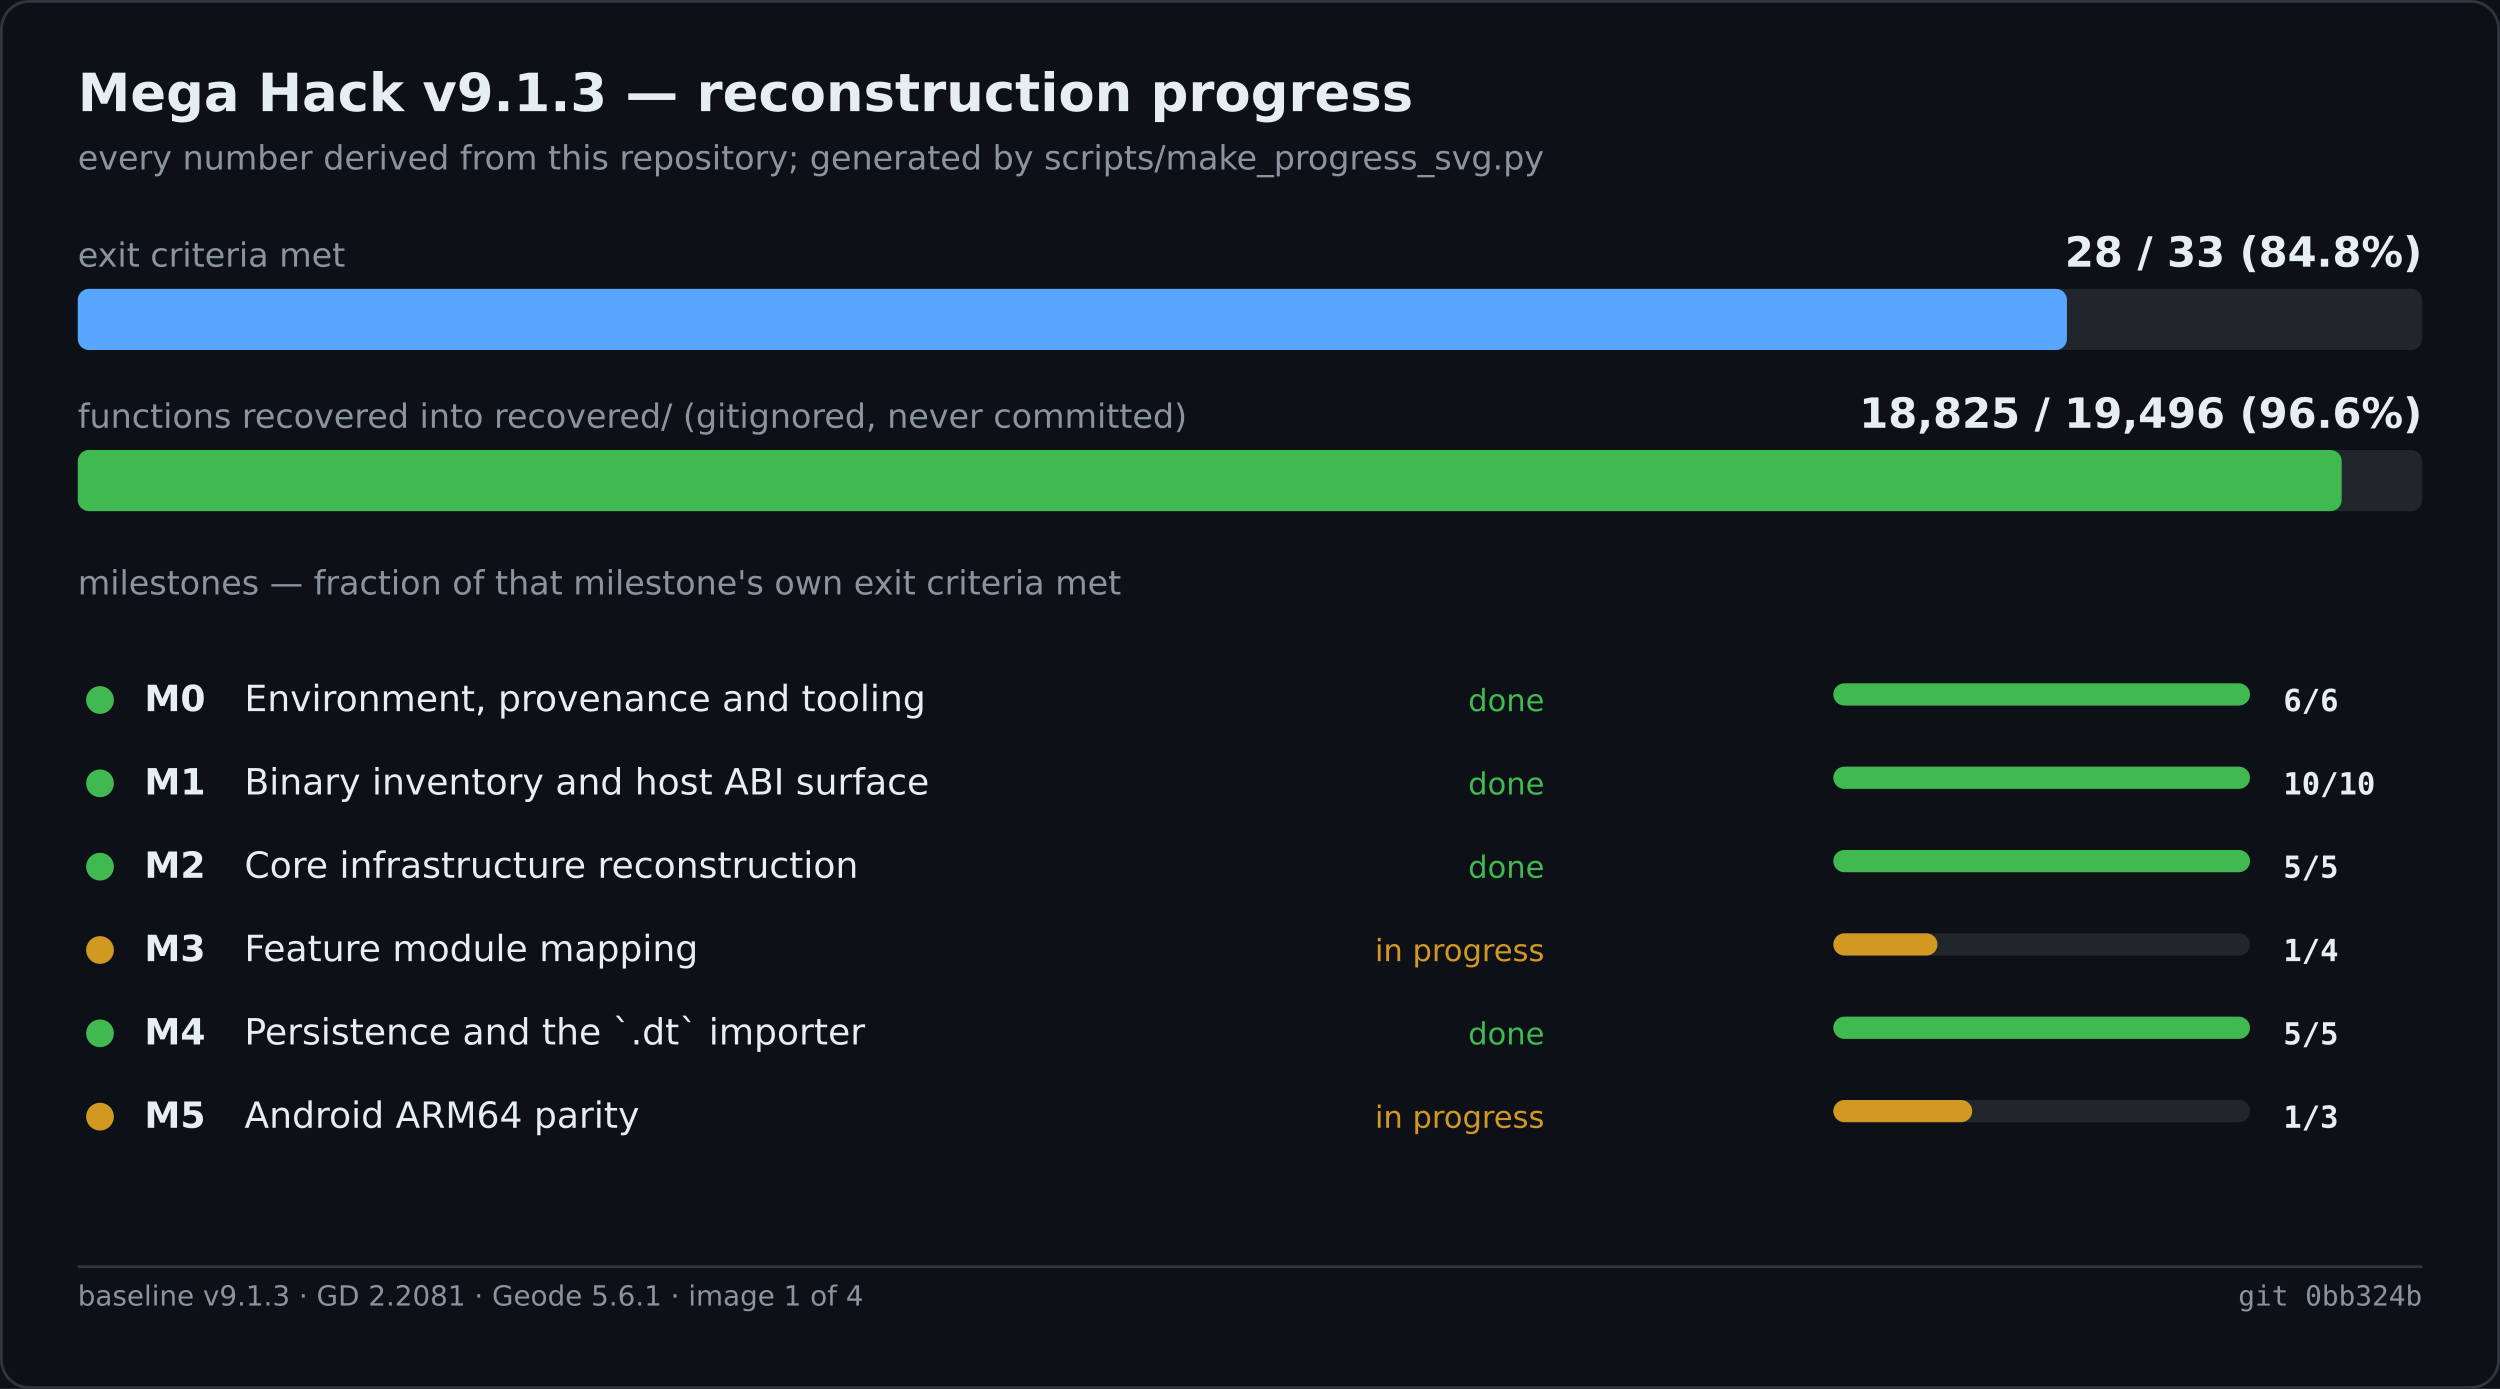
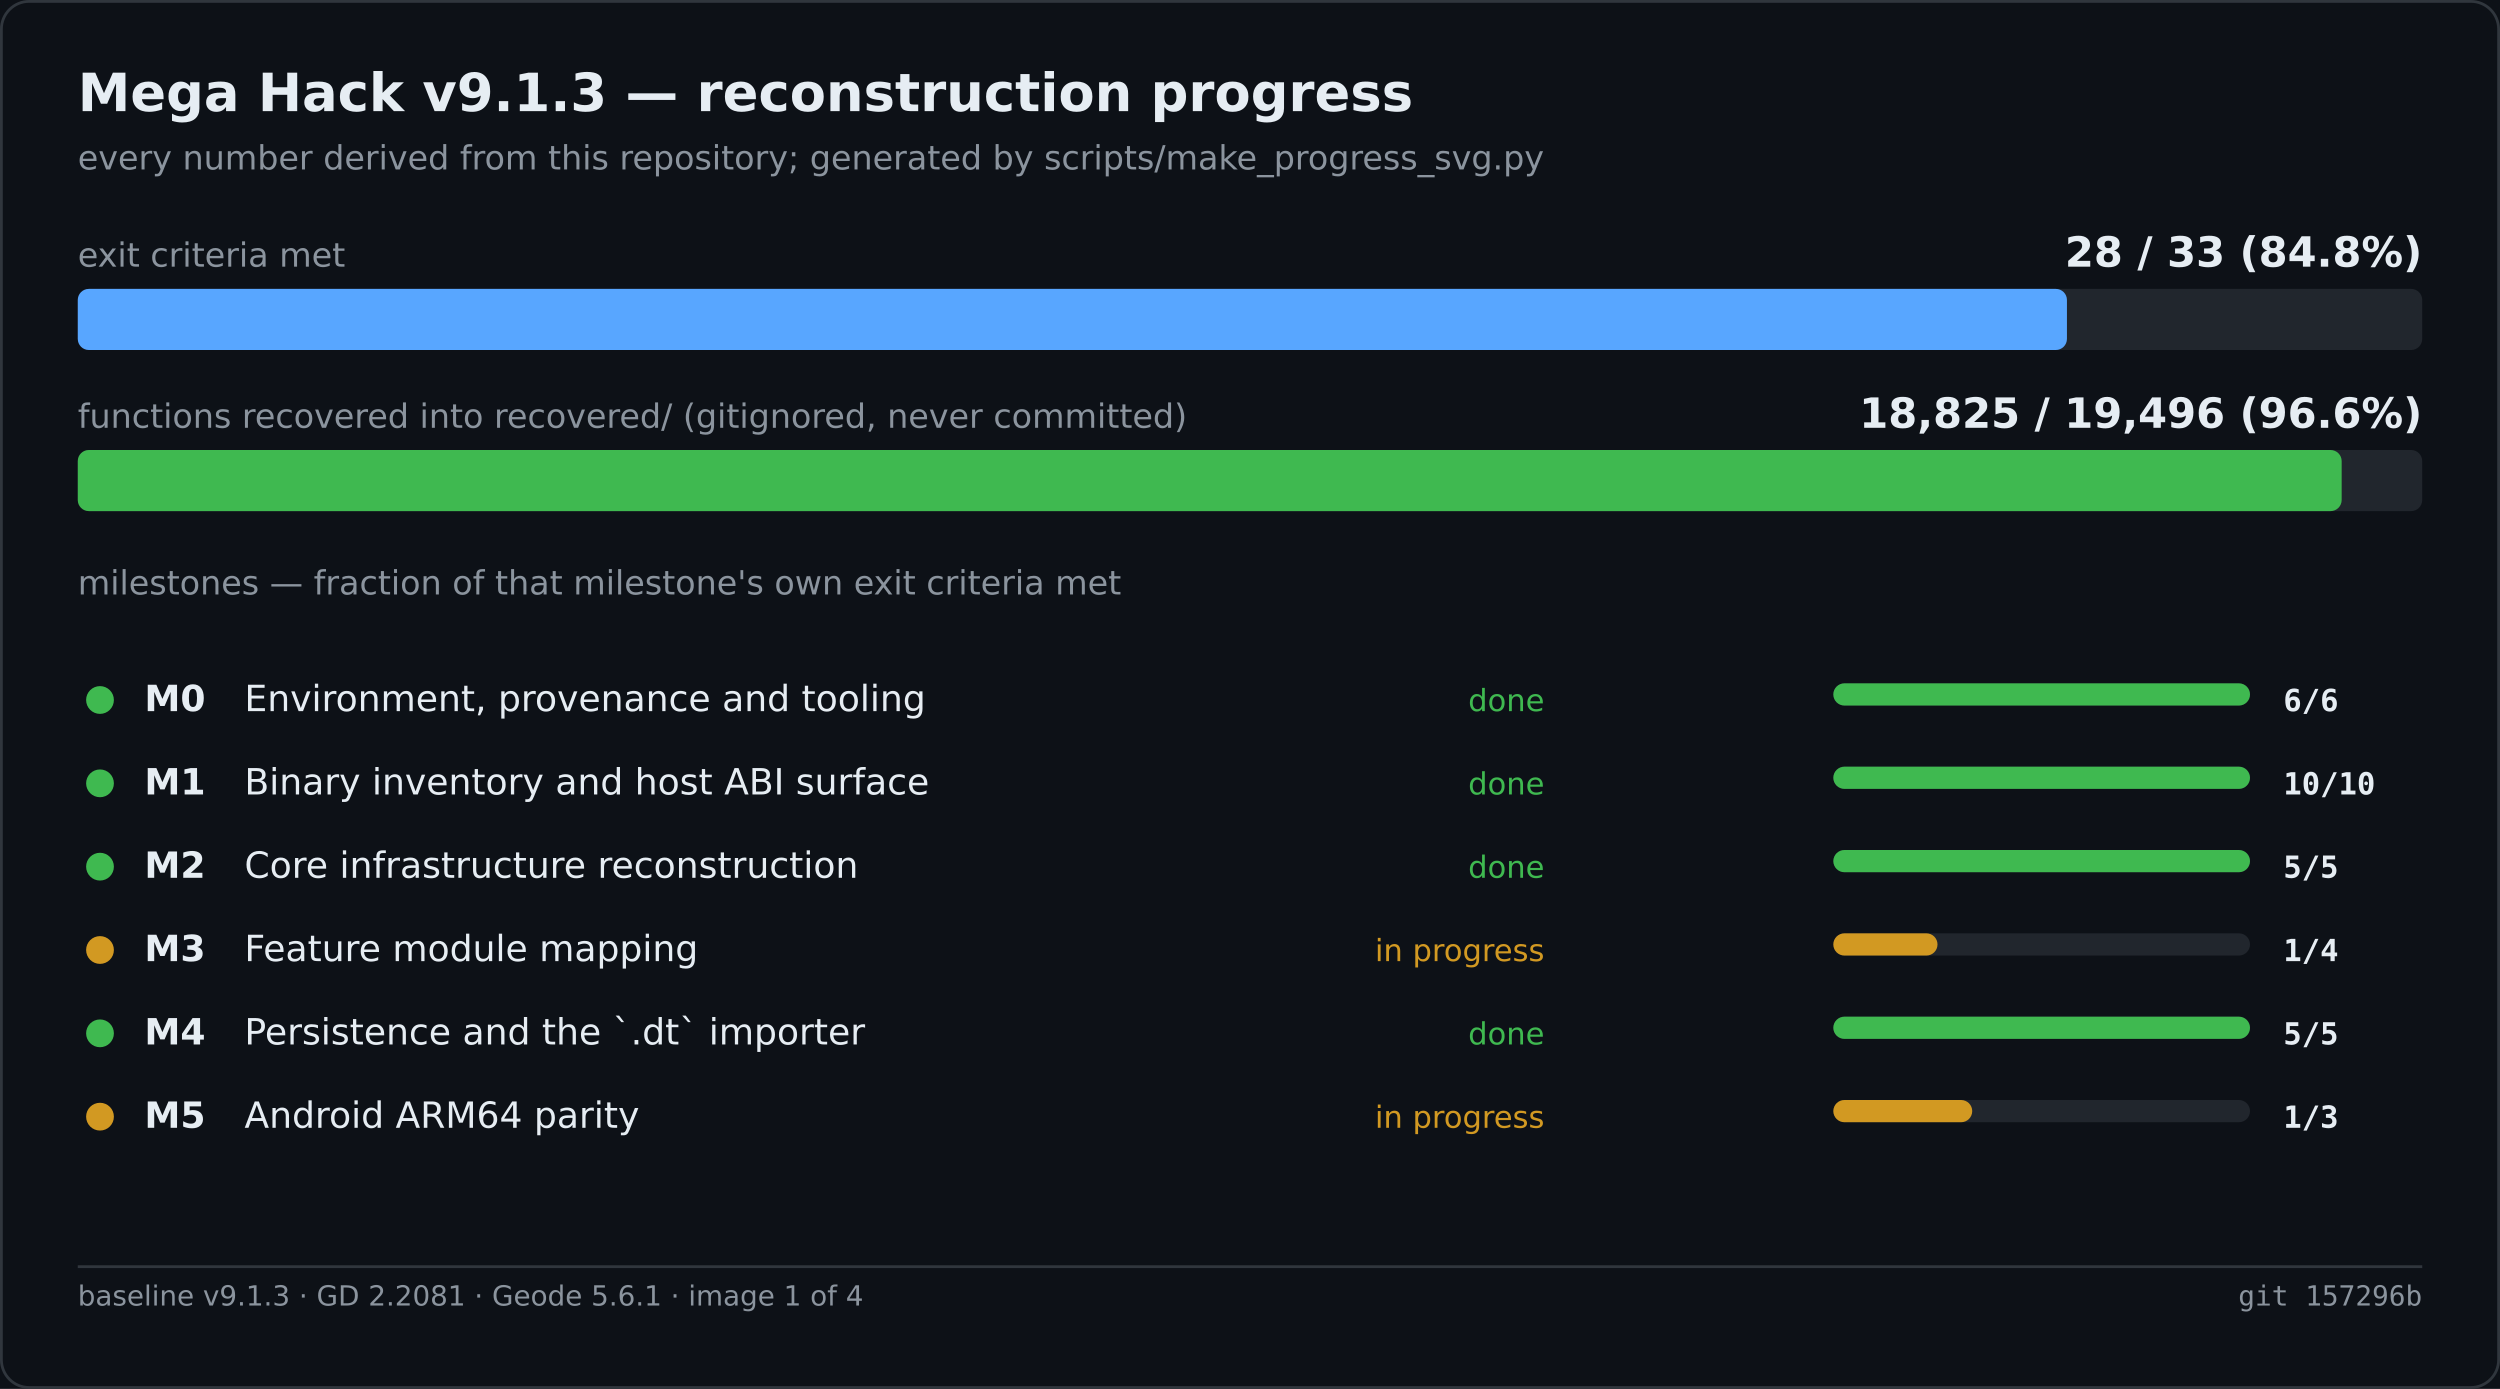
<svg xmlns="http://www.w3.org/2000/svg" width="900" height="500" viewBox="0 0 900 500" role="img" aria-label="Mega Hack v9.1.3 — reconstruction progress">
  <rect width="900" height="500" fill="#0d1117" />
  <rect x="0.5" y="0.5" width="899" height="499" fill="none" stroke="#30363d" rx="10" />
  <text x="28" y="40" font-family="Segoe UI,DejaVu Sans,Helvetica,sans-serif" font-size="19" font-weight="600" fill="#e6edf3">Mega Hack v9.1.3 — reconstruction progress</text>
  <text x="28" y="61" font-family="Segoe UI,DejaVu Sans,Helvetica,sans-serif" font-size="12" fill="#8b949e">every number derived from this repository; generated by scripts/make_progress_svg.py</text>
  <text x="28.0" y="96.0" font-family="Segoe UI,DejaVu Sans,Helvetica,sans-serif" font-size="12" fill="#8b949e">exit criteria met</text>
  <text x="872.0" y="96.0" font-family="Segoe UI,DejaVu Sans,Helvetica,sans-serif" font-size="15" fill="#e6edf3" font-weight="600" text-anchor="end">28 / 33   (84.8%)</text>
  <rect x="28.0" y="104.0" width="844.0" height="22.0" fill="#21262d" rx="4" />
  <rect x="28.0" y="104.0" width="716.1" height="22.0" fill="#58a6ff" rx="4" />
  <text x="28.0" y="154.0" font-family="Segoe UI,DejaVu Sans,Helvetica,sans-serif" font-size="12" fill="#8b949e">functions recovered into recovered/ (gitignored, never committed)</text>
  <text x="872.0" y="154.0" font-family="Segoe UI,DejaVu Sans,Helvetica,sans-serif" font-size="15" fill="#e6edf3" font-weight="600" text-anchor="end">18,825 / 19,496   (96.6%)</text>
  <rect x="28.0" y="162.0" width="844.0" height="22.0" fill="#21262d" rx="4" />
  <rect x="28.0" y="162.0" width="815.0" height="22.0" fill="#3fb950" rx="4" />
  <text x="28.0" y="214.0" font-family="Segoe UI,DejaVu Sans,Helvetica,sans-serif" font-size="12" fill="#8b949e">milestones — fraction of that milestone's own exit criteria met</text>
  <circle cx="36.0" cy="252.0" r="5" fill="#3fb950" />
  <text x="52.0" y="256.0" font-family="Segoe UI,DejaVu Sans,Helvetica,sans-serif" font-size="13" fill="#e6edf3" font-weight="600">M0</text>
  <text x="88.0" y="256.0" font-family="Segoe UI,DejaVu Sans,Helvetica,sans-serif" font-size="13" fill="#e6edf3">Environment, provenance and tooling</text>
  <text x="556.0" y="256.0" font-family="Segoe UI,DejaVu Sans,Helvetica,sans-serif" font-size="11" fill="#3fb950" text-anchor="end">done</text>
  <rect x="660.0" y="246.0" width="150.0" height="8.0" fill="#21262d" rx="4" />
  <rect x="660.0" y="246.0" width="150.0" height="8.0" fill="#3fb950" rx="4" />
  <text x="822.0" y="256.0" font-family="Cascadia Mono,Consolas,DejaVu Sans Mono,monospace" font-size="11" fill="#e6edf3" font-weight="600">6/6</text>
  <circle cx="36.0" cy="282.0" r="5" fill="#3fb950" />
  <text x="52.0" y="286.0" font-family="Segoe UI,DejaVu Sans,Helvetica,sans-serif" font-size="13" fill="#e6edf3" font-weight="600">M1</text>
  <text x="88.0" y="286.0" font-family="Segoe UI,DejaVu Sans,Helvetica,sans-serif" font-size="13" fill="#e6edf3">Binary inventory and host ABI surface</text>
  <text x="556.0" y="286.0" font-family="Segoe UI,DejaVu Sans,Helvetica,sans-serif" font-size="11" fill="#3fb950" text-anchor="end">done</text>
  <rect x="660.0" y="276.0" width="150.0" height="8.0" fill="#21262d" rx="4" />
  <rect x="660.0" y="276.0" width="150.0" height="8.0" fill="#3fb950" rx="4" />
  <text x="822.0" y="286.0" font-family="Cascadia Mono,Consolas,DejaVu Sans Mono,monospace" font-size="11" fill="#e6edf3" font-weight="600">10/10</text>
  <circle cx="36.0" cy="312.0" r="5" fill="#3fb950" />
  <text x="52.0" y="316.0" font-family="Segoe UI,DejaVu Sans,Helvetica,sans-serif" font-size="13" fill="#e6edf3" font-weight="600">M2</text>
  <text x="88.0" y="316.0" font-family="Segoe UI,DejaVu Sans,Helvetica,sans-serif" font-size="13" fill="#e6edf3">Core infrastructure reconstruction</text>
  <text x="556.0" y="316.0" font-family="Segoe UI,DejaVu Sans,Helvetica,sans-serif" font-size="11" fill="#3fb950" text-anchor="end">done</text>
  <rect x="660.0" y="306.0" width="150.0" height="8.0" fill="#21262d" rx="4" />
  <rect x="660.0" y="306.0" width="150.0" height="8.0" fill="#3fb950" rx="4" />
  <text x="822.0" y="316.0" font-family="Cascadia Mono,Consolas,DejaVu Sans Mono,monospace" font-size="11" fill="#e6edf3" font-weight="600">5/5</text>
  <circle cx="36.0" cy="342.0" r="5" fill="#d29922" />
  <text x="52.0" y="346.0" font-family="Segoe UI,DejaVu Sans,Helvetica,sans-serif" font-size="13" fill="#e6edf3" font-weight="600">M3</text>
  <text x="88.0" y="346.0" font-family="Segoe UI,DejaVu Sans,Helvetica,sans-serif" font-size="13" fill="#e6edf3">Feature module mapping</text>
  <text x="556.0" y="346.0" font-family="Segoe UI,DejaVu Sans,Helvetica,sans-serif" font-size="11" fill="#d29922" text-anchor="end">in progress</text>
  <rect x="660.0" y="336.0" width="150.0" height="8.0" fill="#21262d" rx="4" />
  <rect x="660.0" y="336.0" width="37.5" height="8.0" fill="#d29922" rx="4" />
  <text x="822.0" y="346.0" font-family="Cascadia Mono,Consolas,DejaVu Sans Mono,monospace" font-size="11" fill="#e6edf3" font-weight="600">1/4</text>
  <circle cx="36.0" cy="372.0" r="5" fill="#3fb950" />
  <text x="52.0" y="376.0" font-family="Segoe UI,DejaVu Sans,Helvetica,sans-serif" font-size="13" fill="#e6edf3" font-weight="600">M4</text>
  <text x="88.0" y="376.0" font-family="Segoe UI,DejaVu Sans,Helvetica,sans-serif" font-size="13" fill="#e6edf3">Persistence and the `.dt` importer</text>
  <text x="556.0" y="376.0" font-family="Segoe UI,DejaVu Sans,Helvetica,sans-serif" font-size="11" fill="#3fb950" text-anchor="end">done</text>
  <rect x="660.0" y="366.0" width="150.0" height="8.0" fill="#21262d" rx="4" />
  <rect x="660.0" y="366.0" width="150.0" height="8.0" fill="#3fb950" rx="4" />
  <text x="822.0" y="376.0" font-family="Cascadia Mono,Consolas,DejaVu Sans Mono,monospace" font-size="11" fill="#e6edf3" font-weight="600">5/5</text>
  <circle cx="36.0" cy="402.0" r="5" fill="#d29922" />
  <text x="52.0" y="406.0" font-family="Segoe UI,DejaVu Sans,Helvetica,sans-serif" font-size="13" fill="#e6edf3" font-weight="600">M5</text>
  <text x="88.0" y="406.0" font-family="Segoe UI,DejaVu Sans,Helvetica,sans-serif" font-size="13" fill="#e6edf3">Android ARM64 parity</text>
  <text x="556.0" y="406.0" font-family="Segoe UI,DejaVu Sans,Helvetica,sans-serif" font-size="11" fill="#d29922" text-anchor="end">in progress</text>
  <rect x="660.0" y="396.0" width="150.0" height="8.0" fill="#21262d" rx="4" />
  <rect x="660.0" y="396.0" width="50.0" height="8.0" fill="#d29922" rx="4" />
  <text x="822.0" y="406.0" font-family="Cascadia Mono,Consolas,DejaVu Sans Mono,monospace" font-size="11" fill="#e6edf3" font-weight="600">1/3</text>
  <line x1="28.0" y1="456.0" x2="872.0" y2="456.0" stroke="#30363d" stroke-width="1" />
  <text x="28.0" y="470.0" font-family="Segoe UI,DejaVu Sans,Helvetica,sans-serif" font-size="10" fill="#8b949e">baseline v9.1.3 · GD 2.2081 · Geode 5.6.1 · image 1 of 4</text>
-   <text x="872.0" y="470.0" font-family="Cascadia Mono,Consolas,DejaVu Sans Mono,monospace" font-size="10" fill="#8b949e" text-anchor="end">git 0bb324b</text>
+   <text x="872.0" y="470.0" font-family="Cascadia Mono,Consolas,DejaVu Sans Mono,monospace" font-size="10" fill="#8b949e" text-anchor="end">git 157296b</text>
</svg>
